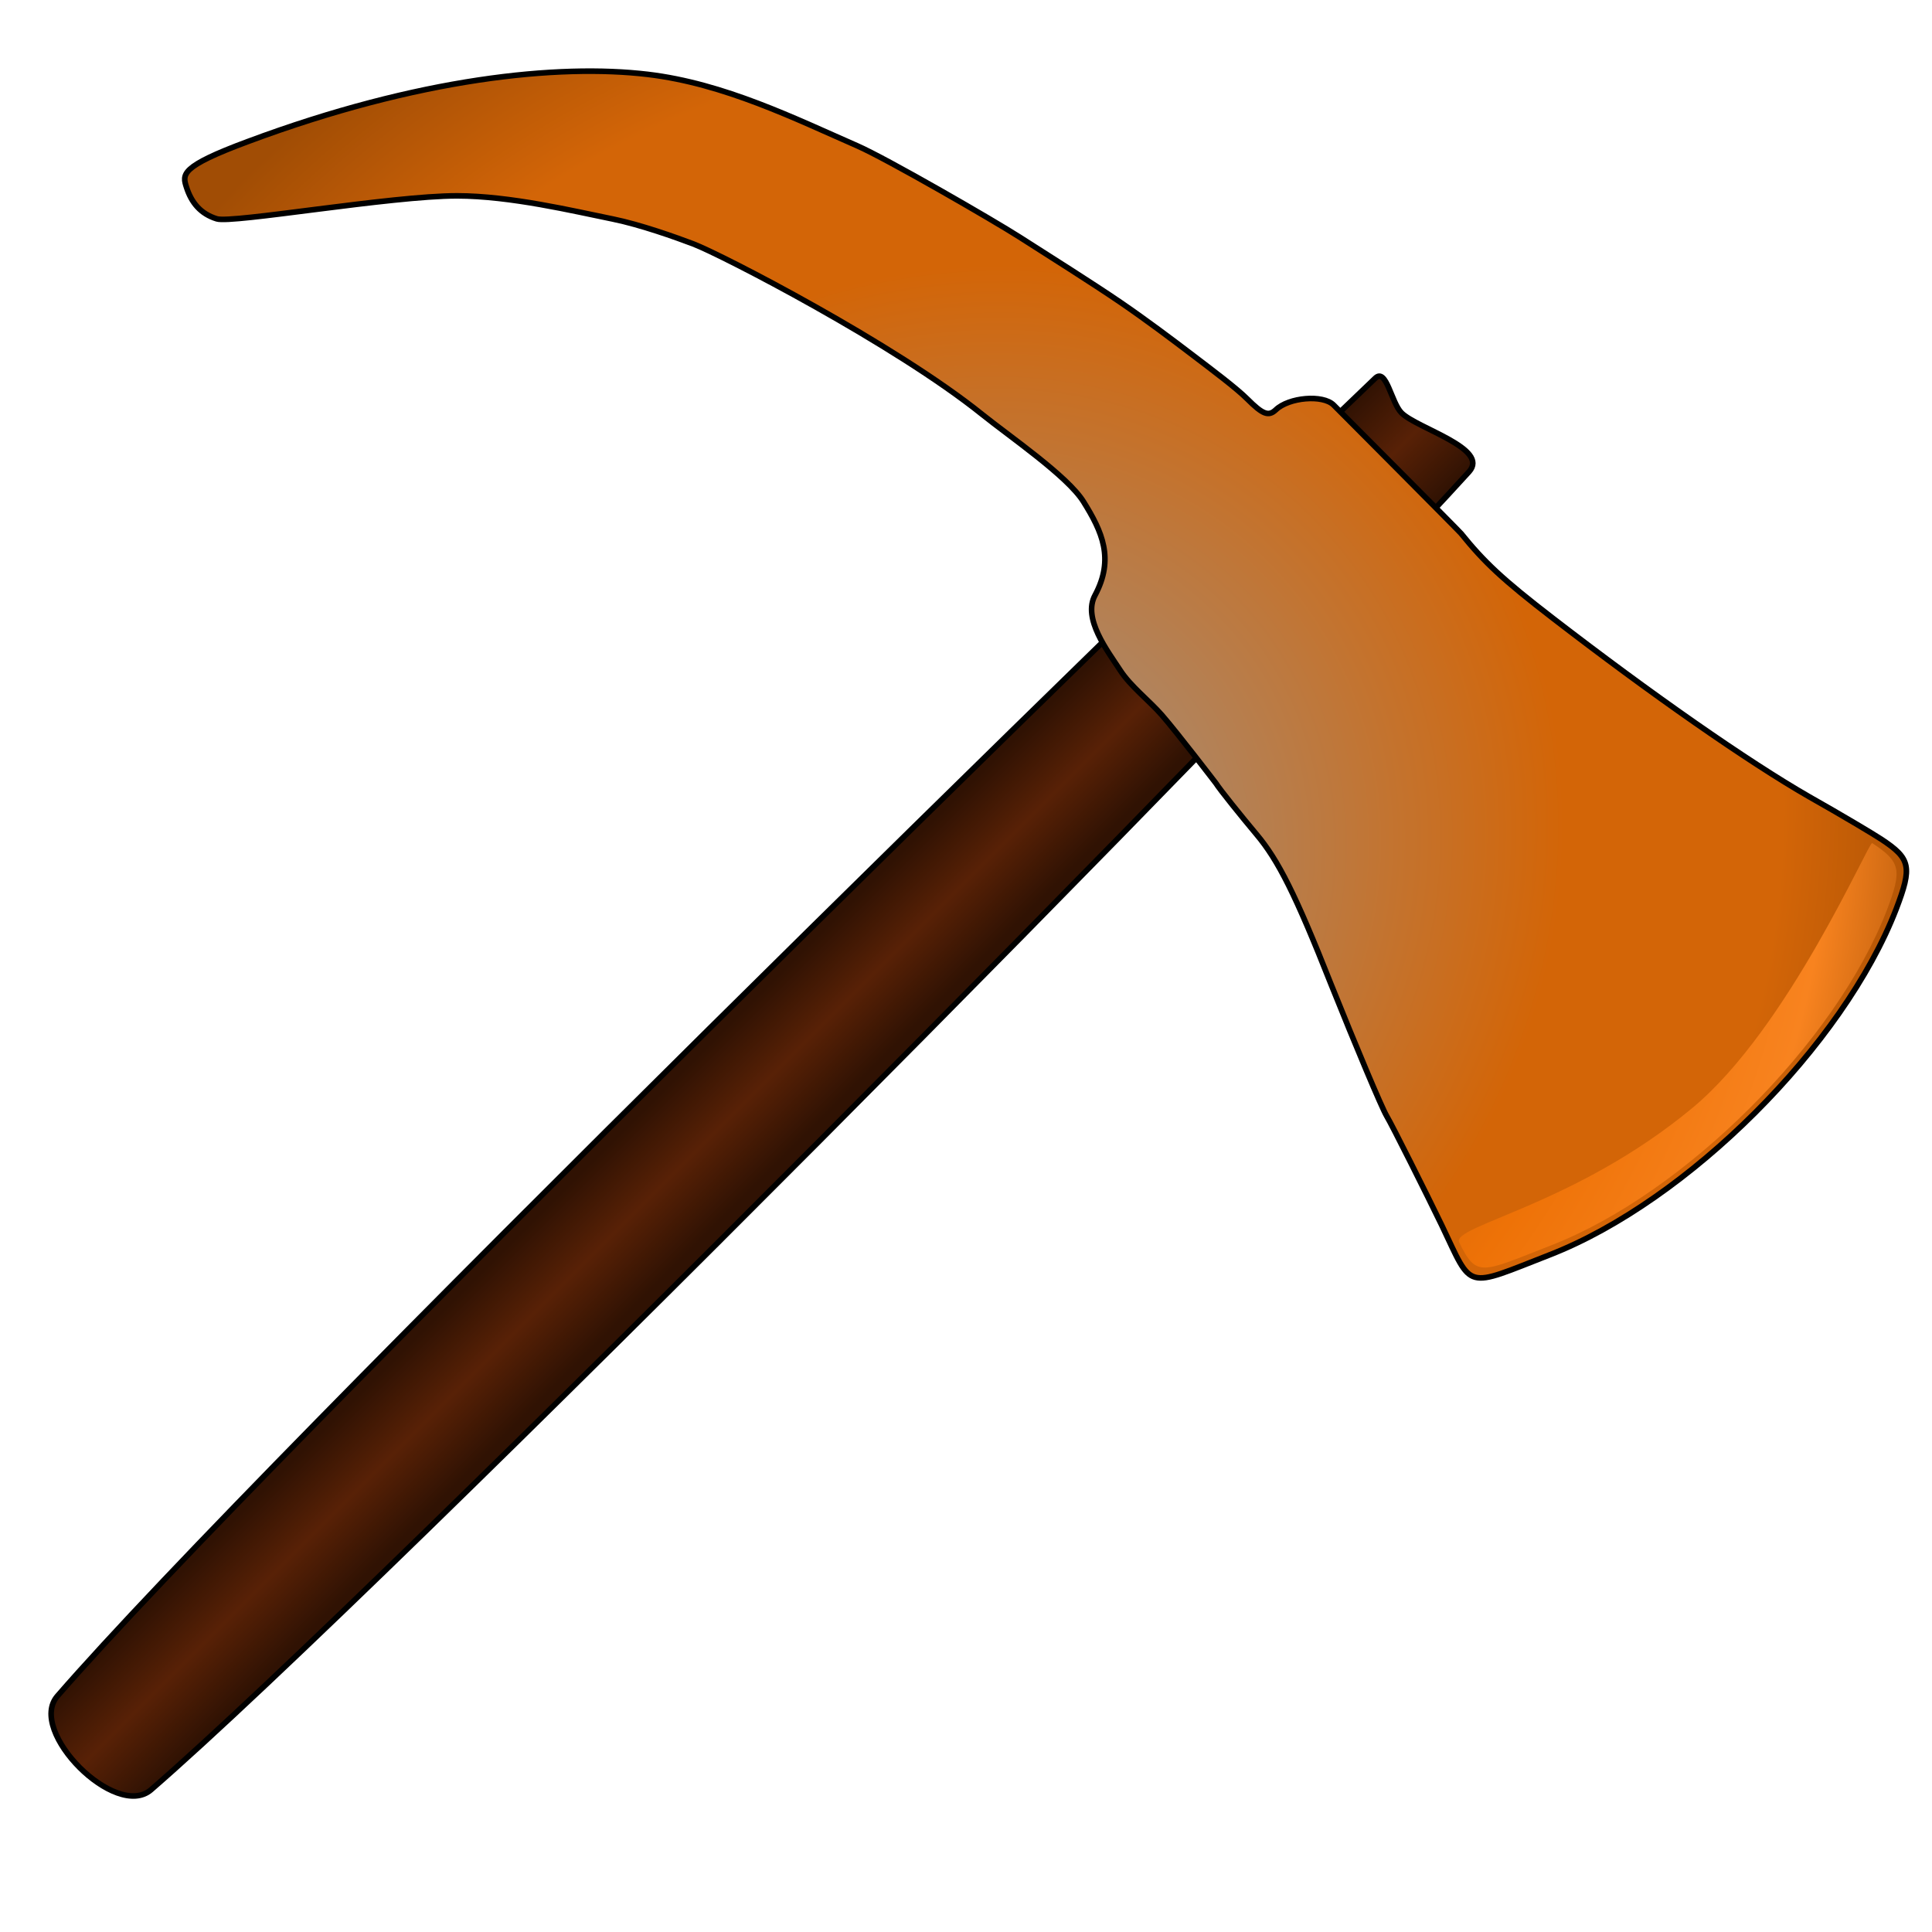
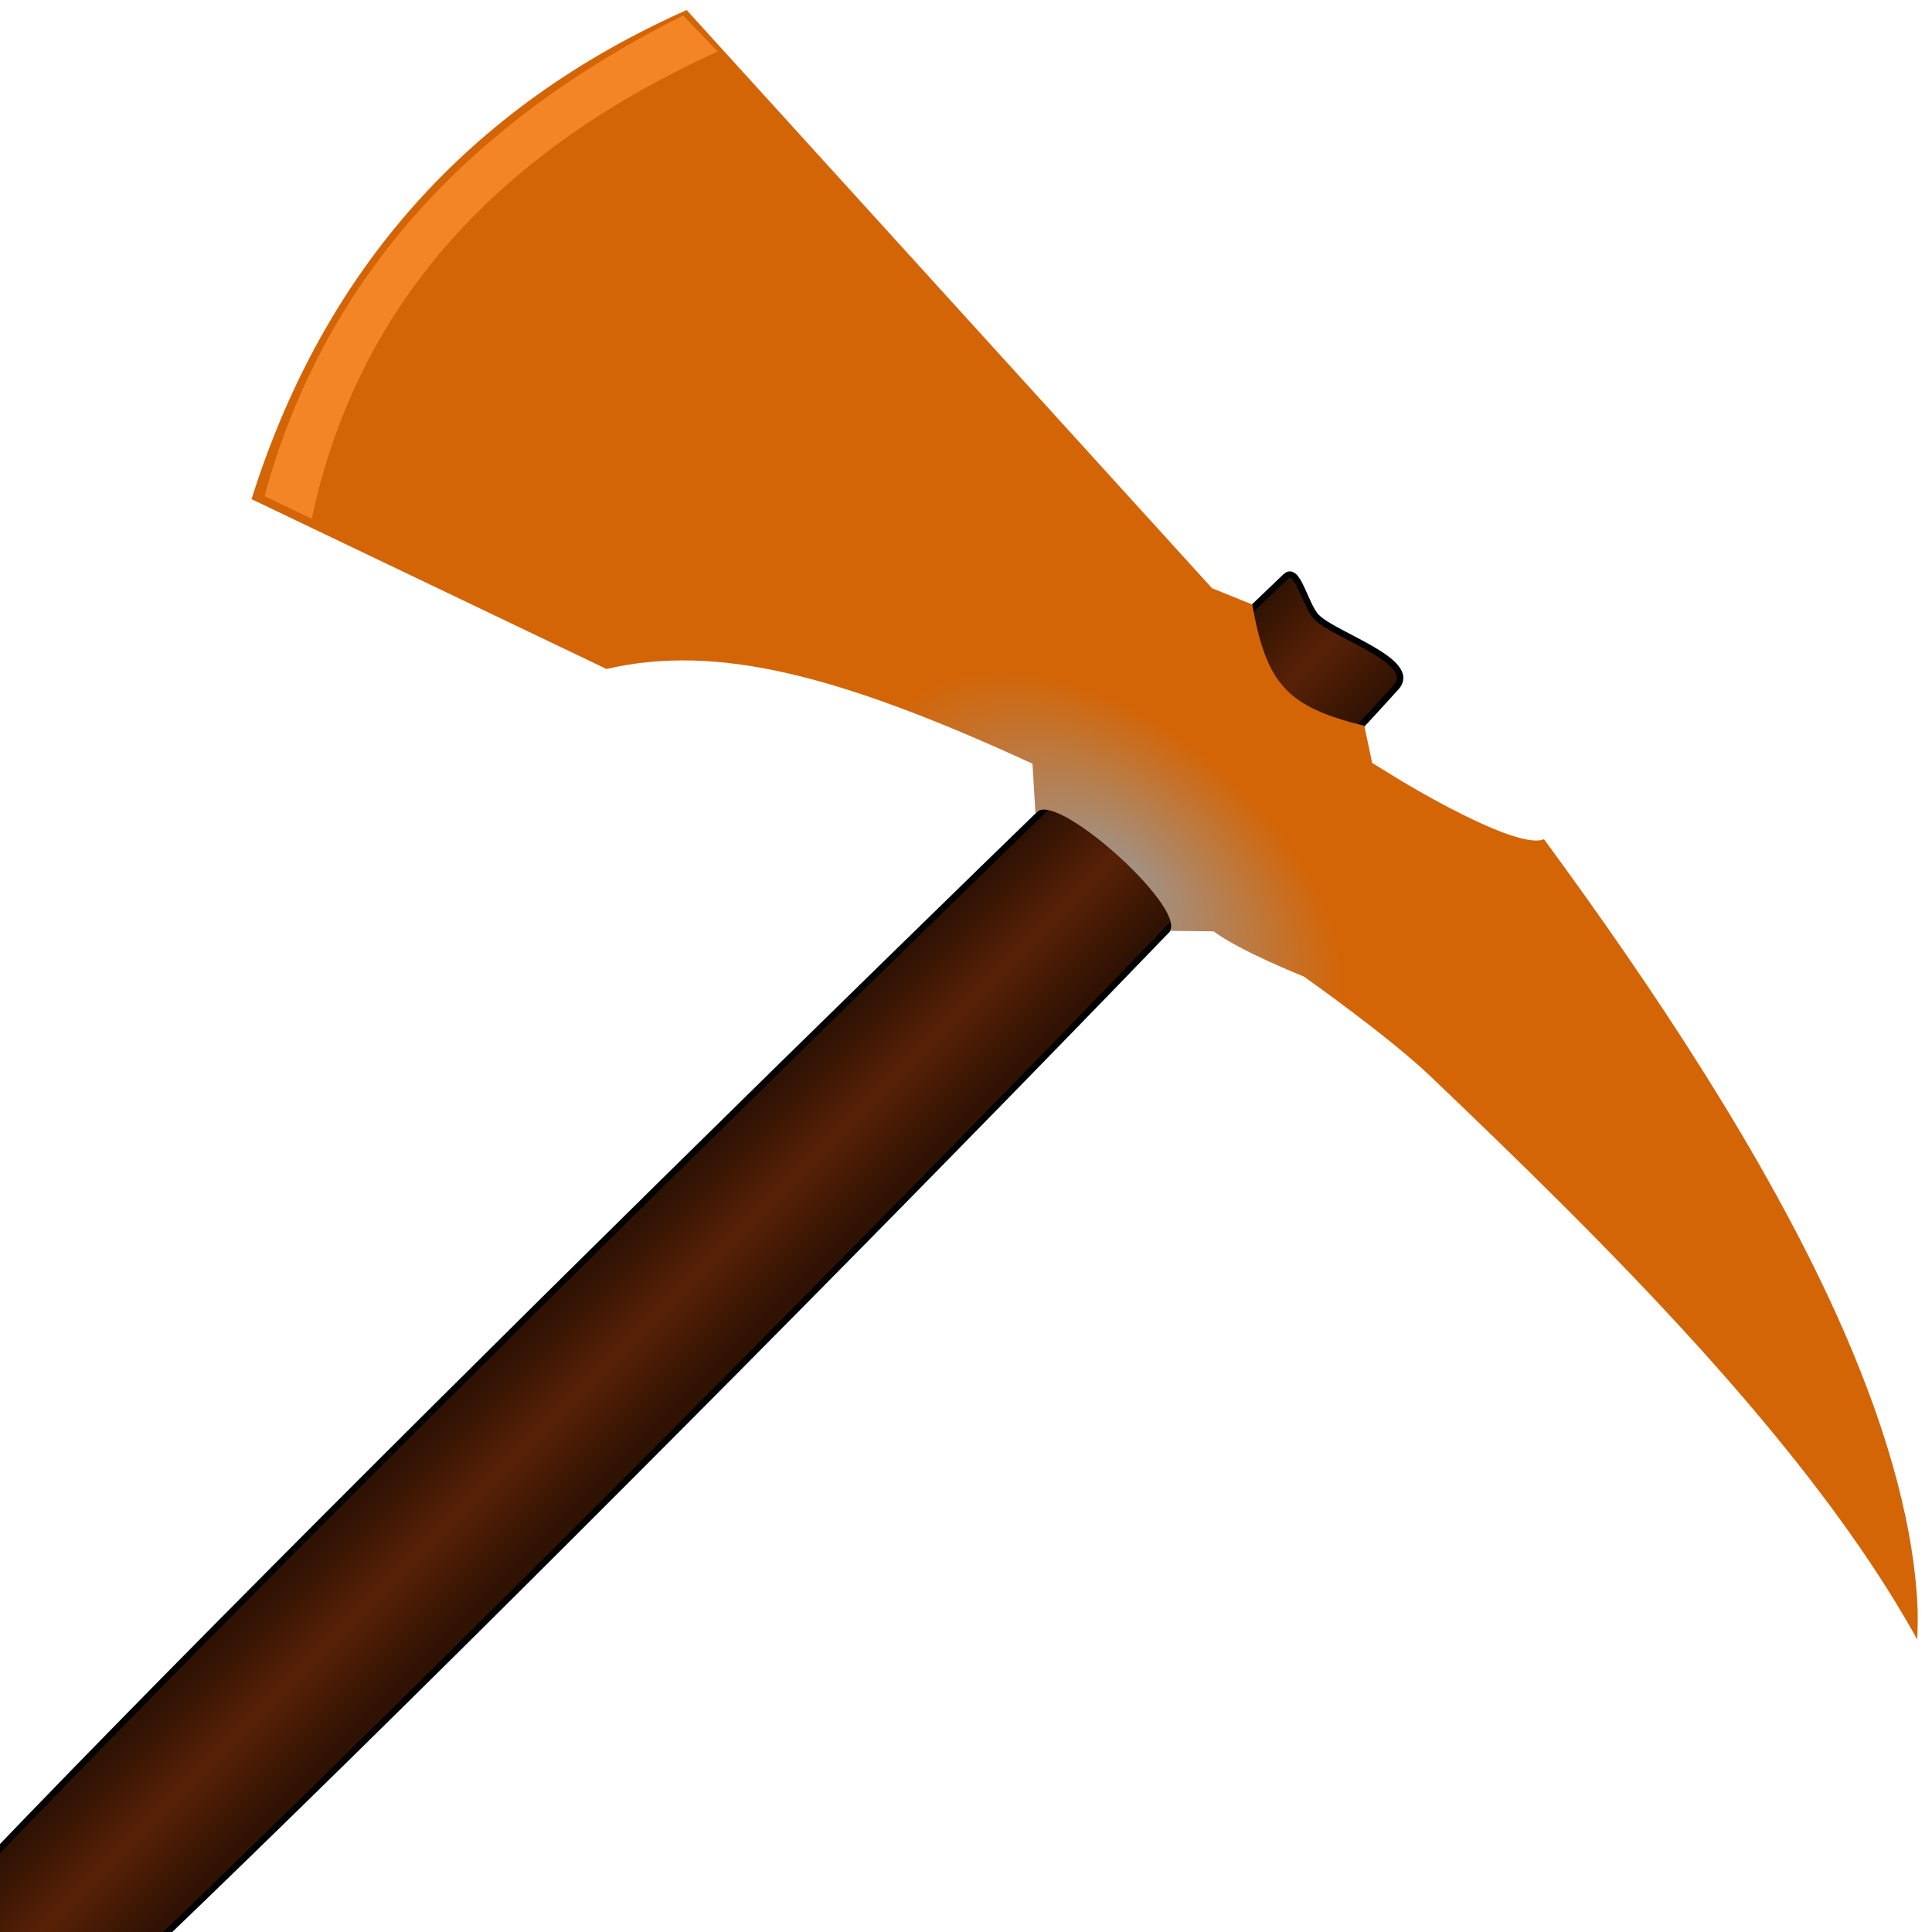
<svg xmlns="http://www.w3.org/2000/svg" width="100px" height="100px" viewBox="0 0 100 100" version="1.1" xml:space="preserve" style="fill-rule:evenodd;clip-rule:evenodd;stroke-linecap:round;stroke-linejoin:round;stroke-miterlimit:1.5;">
  <g>
-     <path d="M76.035,24.42c1.094,-1.205 -2.686,-2.241 -3.494,-3.049c-0.53,-0.53 -0.782,-2.344 -1.354,-1.799c-11.595,11.07 -57.654,56.039 -68.217,68.217c-1.576,1.818 3.031,6.425 4.849,4.848c12.177,-10.562 57.429,-56.339 68.216,-68.217Z" style="fill:url(#_Linear1);stroke:#000;stroke-width:0.29px;" />
-     <path d="M97.373,43.436c-0.386,-0.255 -2.063,-1.257 -3.731,-2.198c-3.177,-1.825 -8.163,-5.304 -13.276,-9.248c-2.611,-2.013 -3.537,-2.888 -4.746,-4.383c-0.082,-0.107 -6.209,-6.261 -6.589,-6.641c-0.557,-0.557 -2.325,-0.401 -2.999,0.249c-0.376,0.352 -0.679,0.23 -1.474,-0.565c-0.557,-0.557 -1.837,-1.518 -2.785,-2.24c-1.093,-0.833 -2.481,-1.876 -3.767,-2.754c-1.499,-1.022 -3.664,-2.382 -5.226,-3.381c-1.375,-0.88 -6.898,-4.066 -8.405,-4.726c-3.207,-1.403 -6.892,-3.229 -10.843,-3.699c-4.629,-0.55 -11.862,0.177 -20.715,3.481c-3.506,1.301 -3.38,1.696 -3.163,2.367c0.253,0.784 0.721,1.37 1.569,1.63c0.794,0.244 9.021,-1.192 12.437,-1.191c2.752,0.002 6.024,0.787 8.061,1.2c1.435,0.293 3.263,0.946 4.163,1.288c1.466,0.557 10.433,5.189 14.94,8.814c1.459,1.173 4.424,3.198 5.253,4.522c0.976,1.561 1.608,2.962 0.605,4.842c-0.663,1.208 0.654,2.897 1.298,3.89c0.538,0.831 1.504,1.569 2.162,2.323c0.818,0.941 2.79,3.52 2.79,3.52c0.22,0.349 1.299,1.686 2.098,2.642c1.128,1.337 2.027,3.118 3.86,7.757c1.324,3.298 2.622,6.388 2.886,6.835c0.277,0.458 2.072,4.045 2.853,5.659c1.618,3.384 1.128,3.258 5.596,1.516c7.119,-2.779 15.197,-10.833 17.924,-17.899c0.832,-2.183 0.752,-2.601 -0.776,-3.61l0,0Z" style="fill:url(#_Radial2);stroke:#000;stroke-width:0.29px;stroke-linecap:butt;stroke-miterlimit:1.414;" />
-     <path d="M96.904,43.638c-0.167,-0.113 -4.328,9.576 -9.301,13.705c-6.069,5.039 -12.492,6.103 -12.076,6.961c0.093,0.193 -0.11,-0.227 0,0c0.911,1.87 1.161,1.557 4.788,0.143c6.887,-2.689 14.703,-10.481 17.342,-17.318c0.803,-2.111 0.726,-2.516 -0.753,-3.491l0,0Z" style="fill:url(#_Radial3);" />
+     <path d="M72.263,35.57c1.203,-1.333 -3.153,-2.663 -4.107,-3.617c-0.625,-0.625 -0.984,-2.706 -1.615,-2.105c-12.811,12.19 -63.66,61.752 -75.249,75.248c-1.729,2.014 3.709,7.452 5.723,5.723c13.496,-11.589 63.392,-62.105 75.248,-75.249l0,0Z" style="fill:url(#_Linear1);stroke:#000;stroke-width:0.33px;" />
+     <g>
+       <path d="M64.815,31.286l-2.08,-0.839l-27.194,-29.926l-0.001,0c-11.283,5.02 -18.79,13.459 -22.52,25.315l18.372,8.79c5.691,-1.316 12.004,0.283 22.049,4.902l0.156,2.597c0.793,-1.461 7.762,4.757 6.957,6.056l2.265,0.026c1.352,1.019 4.661,2.335 4.661,2.335c0,0 4.358,3.062 6.566,5.172c8.841,8.444 19.558,18.958 25.193,29.152c0.013,-0.477 0.028,-0.954 0.019,-1.441c-0.003,-0.163 -0.009,-0.326 -0.018,-0.492c-0.26,-4.529 -1.795,-9.634 -4.241,-15.016c-3.66,-8.057 -9.286,-16.589 -15.082,-24.48c-1.414,0.612 -7.387,-3.022 -7.387,-3.022l-1.508,-0.925l-0.403,-1.922c-3.991,-0.984 -5.064,-2.129 -5.804,-6.282Z" style="fill:url(#_Radial2);fill-rule:nonzero;" />
+       <path d="M16.137,26.851c2.251,-10.608 9.084,-18.761 21.011,-24.185l-1.792,-1.861c-10.937,5.473 -18.551,13.47 -21.665,24.873l2.446,1.173Z" style="fill:#ff9133;fill-opacity:0.729;fill-rule:nonzero;" />
+     </g>
  </g>
  <defs>
-     <linearGradient id="_Linear1" x1="0" y1="0" x2="1" y2="0" gradientUnits="userSpaceOnUse" gradientTransform="matrix(4.84778,4.84778,-4.84778,4.84778,37.0789,53.6806)">
+     <linearGradient id="_Linear1" x1="0" y1="0" x2="1" y2="0" gradientUnits="userSpaceOnUse" gradientTransform="matrix(5.72245,5.72245,-5.72245,5.72245,28.9168,67.4717)">
      <stop offset="0" style="stop-color:#301203;stop-opacity:1" />
      <stop offset="0.5" style="stop-color:#582106;stop-opacity:1" />
      <stop offset="1" style="stop-color:#301203;stop-opacity:1" />
    </linearGradient>
-     <radialGradient id="_Radial2" cx="0" cy="0" r="1" gradientUnits="userSpaceOnUse" gradientTransform="matrix(39.319,-39.7506,36.5521,36.0979,49.2579,45.4755)">
+     <radialGradient id="_Radial2" cx="0" cy="0" r="1" gradientUnits="userSpaceOnUse" gradientTransform="matrix(-32.6674,-27.222,-16.4973,18.5919,57.4459,45.6415)">
      <stop offset="0" style="stop-color:#999;stop-opacity:1" />
-       <stop offset="0.59" style="stop-color:#d36507;stop-opacity:1" />
-       <stop offset="0.8" style="stop-color:#d36507;stop-opacity:1" />
-       <stop offset="1" style="stop-color:#a14d05;stop-opacity:1" />
-     </radialGradient>
-     <radialGradient id="_Radial3" cx="0" cy="0" r="1" gradientUnits="userSpaceOnUse" gradientTransform="matrix(38.0402,-38.4578,35.3634,34.9239,50.355,45.6102)">
-       <stop offset="0" style="stop-color:#753804;stop-opacity:1" />
-       <stop offset="0.66" style="stop-color:#ee7207;stop-opacity:1" />
-       <stop offset="0.85" style="stop-color:#f8831f;stop-opacity:1" />
-       <stop offset="1" style="stop-color:#a14d05;stop-opacity:1" />
+       <stop offset="0.33" style="stop-color:#d36507;stop-opacity:1" />
+       <stop offset="1" style="stop-color:#d36507;stop-opacity:1" />
    </radialGradient>
  </defs>
</svg>
